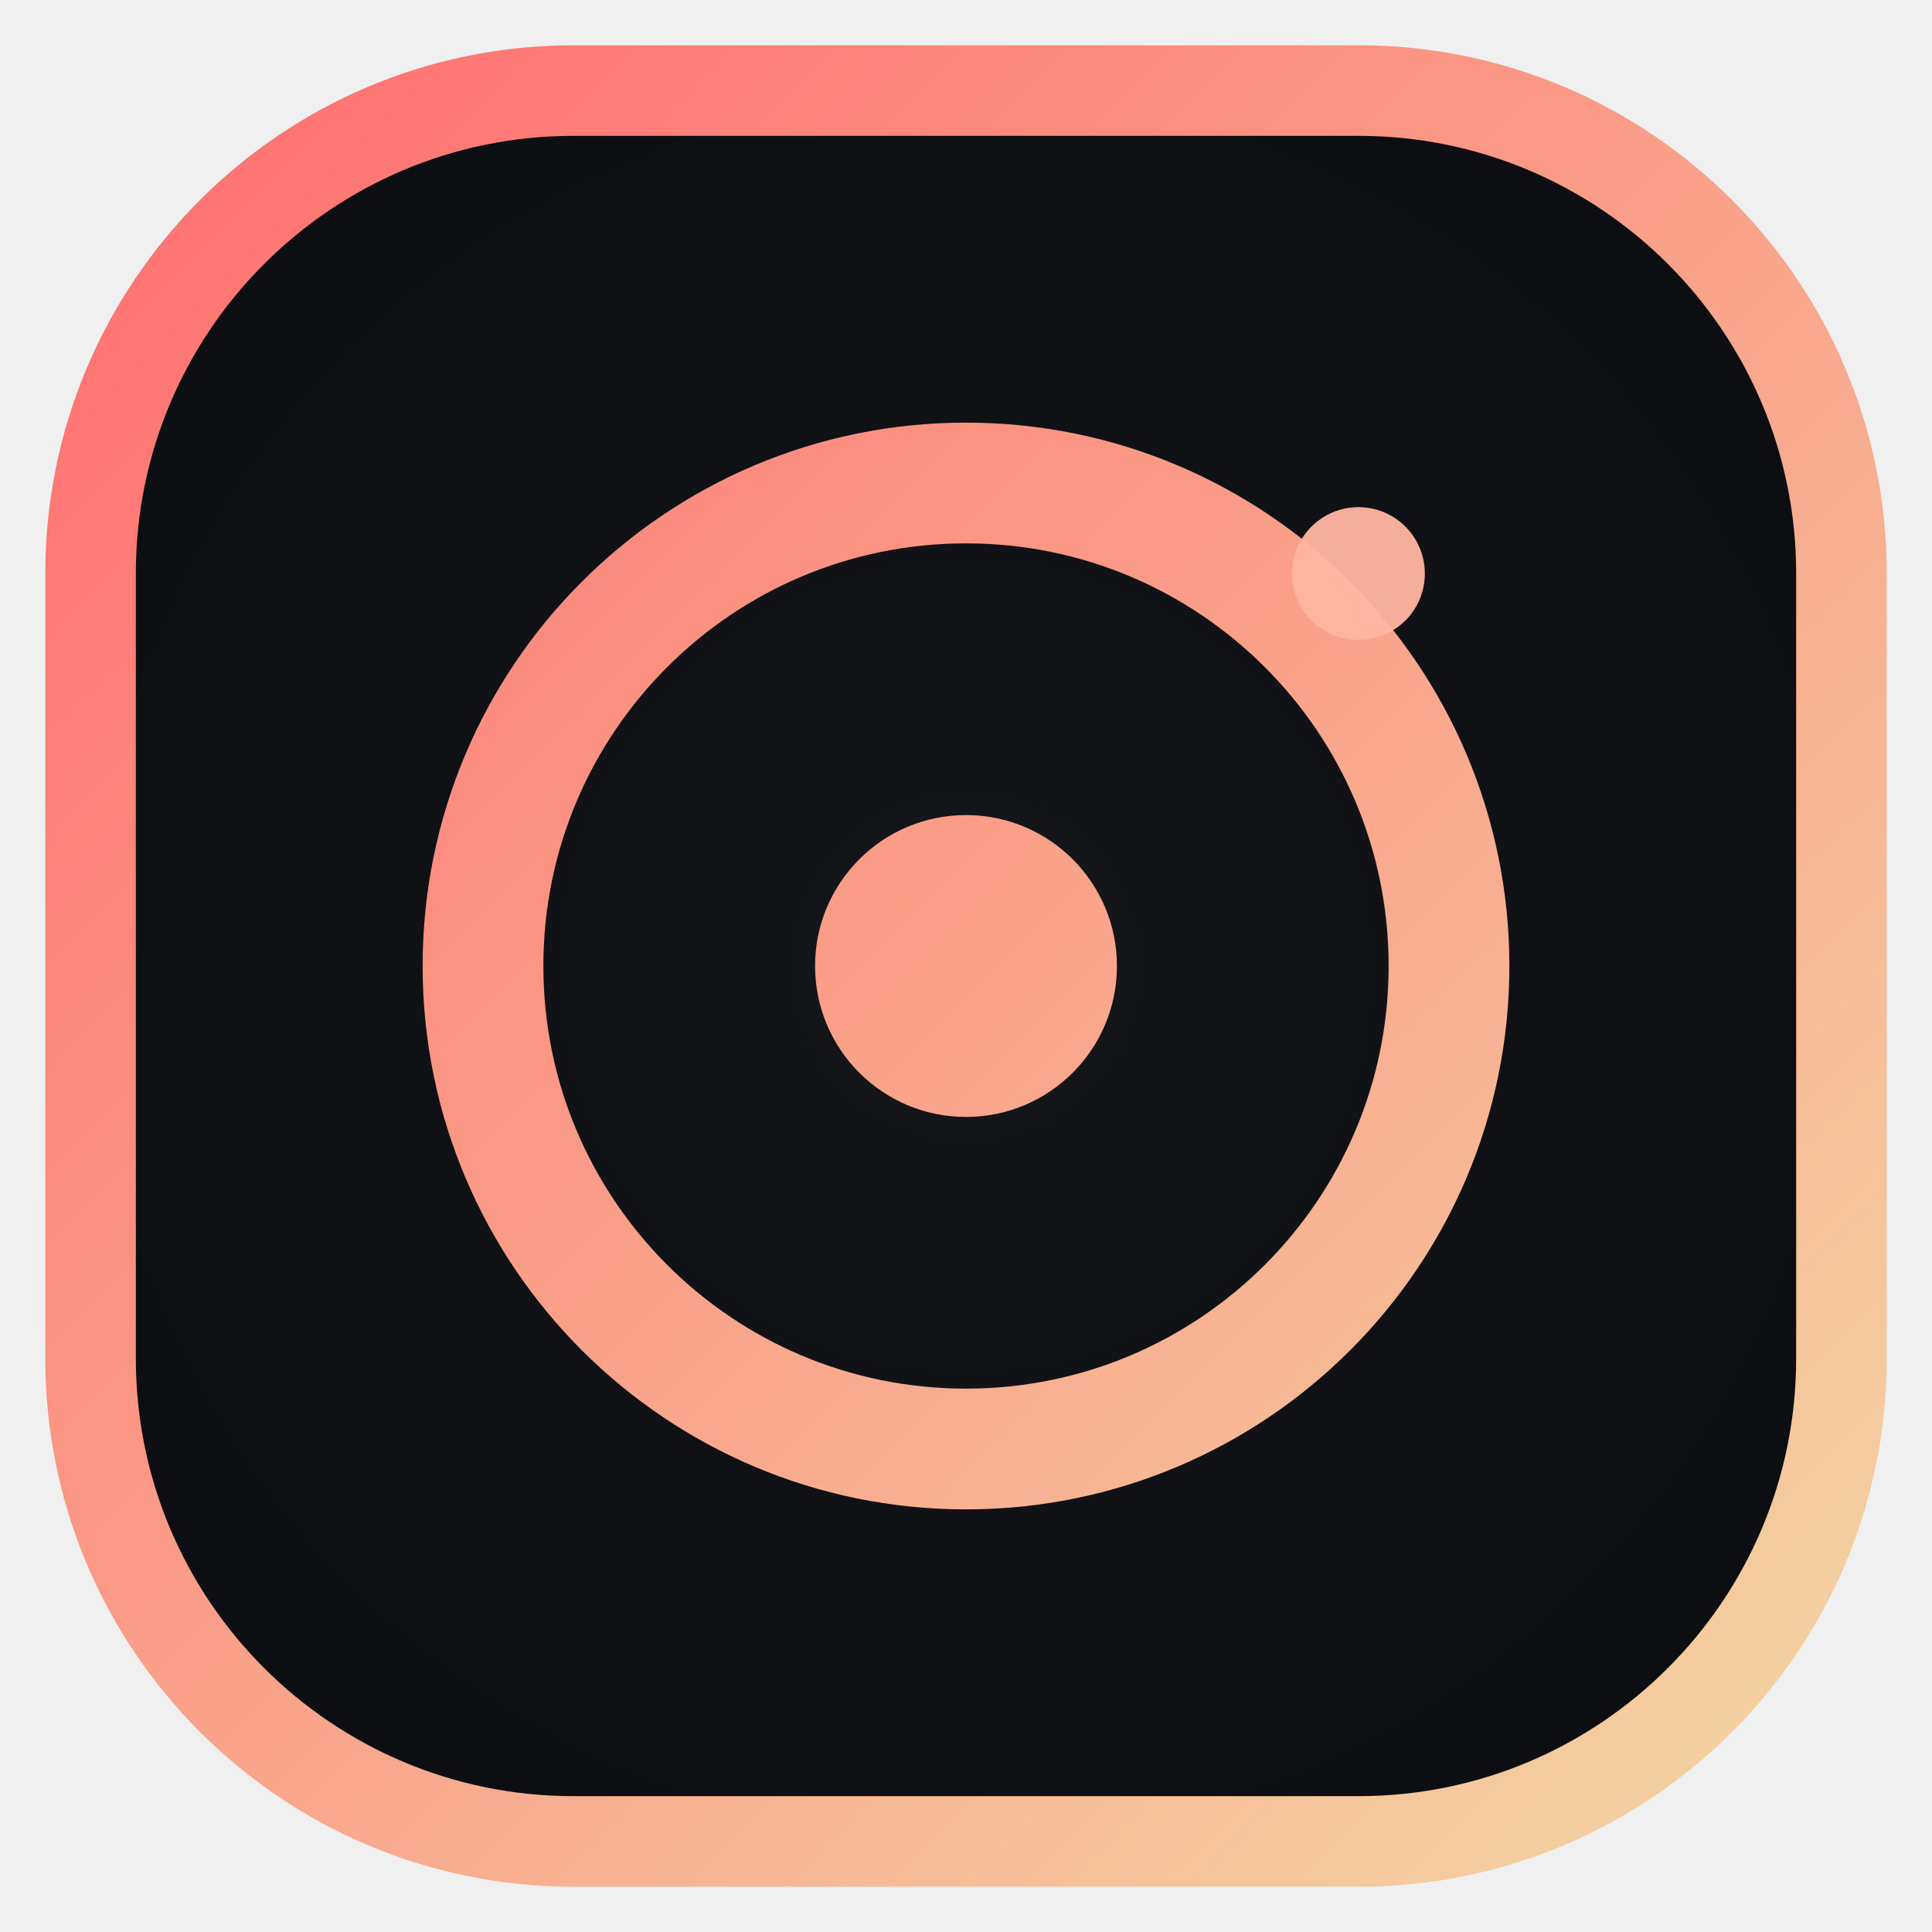
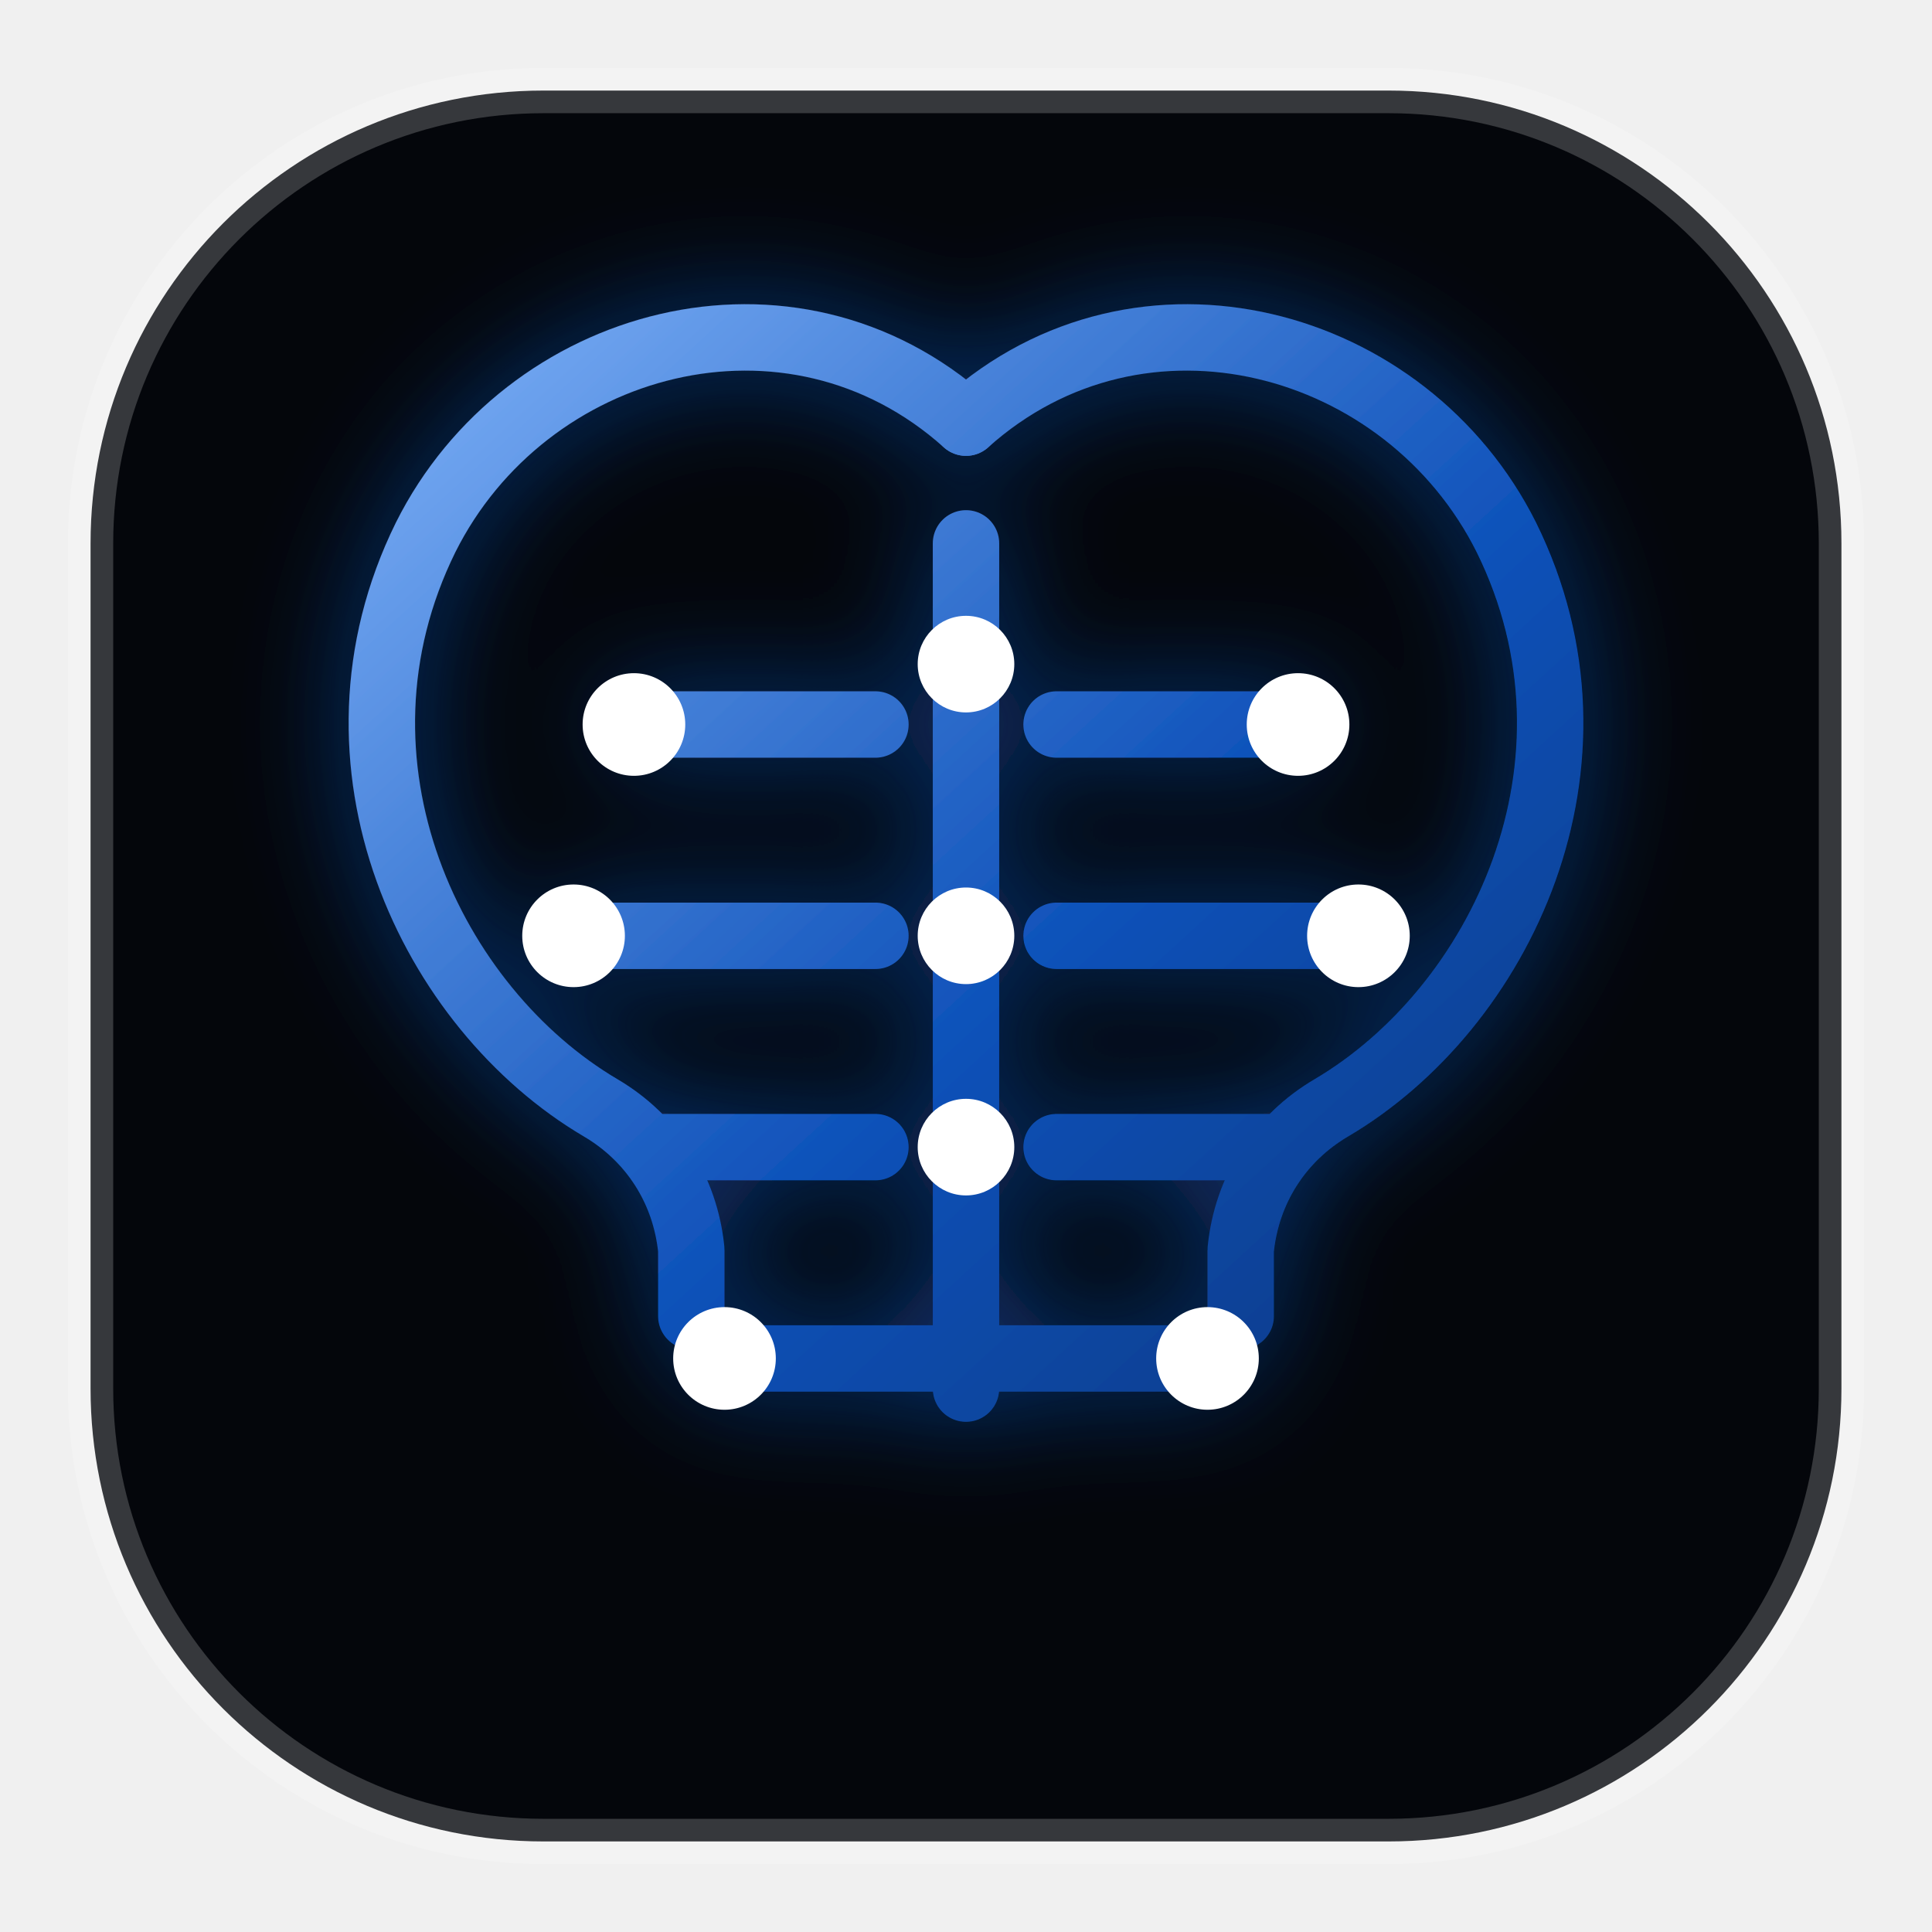
- <svg xmlns="http://www.w3.org/2000/svg" viewBox="0 0 64 64" role="img" aria-label="Omni Mind OS favicon">
+ <svg xmlns="http://www.w3.org/2000/svg" viewBox="0 0 64 64" role="img" aria-label="Omni Mind OS Sapphire Brain Logo">
  <defs>
-     <linearGradient id="omniGlow" x1="6" y1="6" x2="58" y2="58" gradientUnits="userSpaceOnUse">
-       <stop offset="0" stop-color="#ff7373" />
-       <stop offset="1" stop-color="#f4d0a1" />
+     <linearGradient id="brainStroke" x1="10" y1="8" x2="54" y2="56" gradientUnits="userSpaceOnUse">
+       <stop offset="0" stop-color="#8bbcff" />
+       <stop offset="0.52" stop-color="#0F52BA" />
+       <stop offset="1" stop-color="#0b2c69" />
    </linearGradient>
-     <radialGradient id="core" cx="0.5" cy="0.5" r="0.6">
-       <stop offset="0" stop-color="#14161a" />
-       <stop offset="1" stop-color="#0b0d10" />
-     </radialGradient>
+     <filter id="brainGlow" x="-20%" y="-20%" width="140%" height="140%">
+       <feDropShadow dx="0" dy="0" stdDeviation="1.8" flood-color="#0F52BA" flood-opacity="0.65" />
+     </filter>
  </defs>
-   <rect x="3" y="3" width="58" height="58" rx="16" fill="url(#core)" />
-   <rect x="3" y="3" width="58" height="58" rx="16" fill="none" stroke="url(#omniGlow)" stroke-width="3" />
-   <circle cx="32" cy="32" r="16" fill="none" stroke="url(#omniGlow)" stroke-width="4" />
-   <circle cx="32" cy="32" r="5" fill="url(#omniGlow)" />
-   <circle cx="45" cy="19" r="2.2" fill="#ffb6a0" opacity="0.95" />
+   <rect x="3" y="3" width="58" height="58" rx="15" fill="#04060B" stroke="#FFFFFF" stroke-opacity="0.2" stroke-width="1.5" />
+   <g fill="none" stroke="url(#brainStroke)" stroke-width="2.2" stroke-linecap="round" stroke-linejoin="round" filter="url(#brainGlow)">
+     <path d="M32 14c-5.8-5.2-14.6-2.8-17.9 3.8-3.7 7.5.2 15.6 5.8 18.9 1.7 1 2.8 2.7 3 4.7v2.2" />
+     <path d="M32 14c5.8-5.2 14.6-2.8 17.9 3.8 3.7 7.5-.2 15.6-5.8 18.9-1.7 1-2.8 2.7-3 4.7v2.2" />
+     <path d="M32 18v28" />
+     <path d="M21 24h8" />
+     <path d="M35 24h8" />
+     <path d="M19 31h10" />
+     <path d="M35 31h10" />
+     <path d="M22 38h7" />
+     <path d="M35 38h7" />
+     <path d="M24 45h16" />
+   </g>
+   <g fill="#FFFFFF">
+     <circle cx="21" cy="24" r="1.7" />
+     <circle cx="43" cy="24" r="1.7" />
+     <circle cx="19" cy="31" r="1.7" />
+     <circle cx="45" cy="31" r="1.7" />
+     <circle cx="24" cy="45" r="1.7" />
+     <circle cx="40" cy="45" r="1.7" />
+     <circle cx="32" cy="22" r="1.6" />
+     <circle cx="32" cy="31" r="1.6" />
+     <circle cx="32" cy="38" r="1.6" />
+   </g>
</svg>
